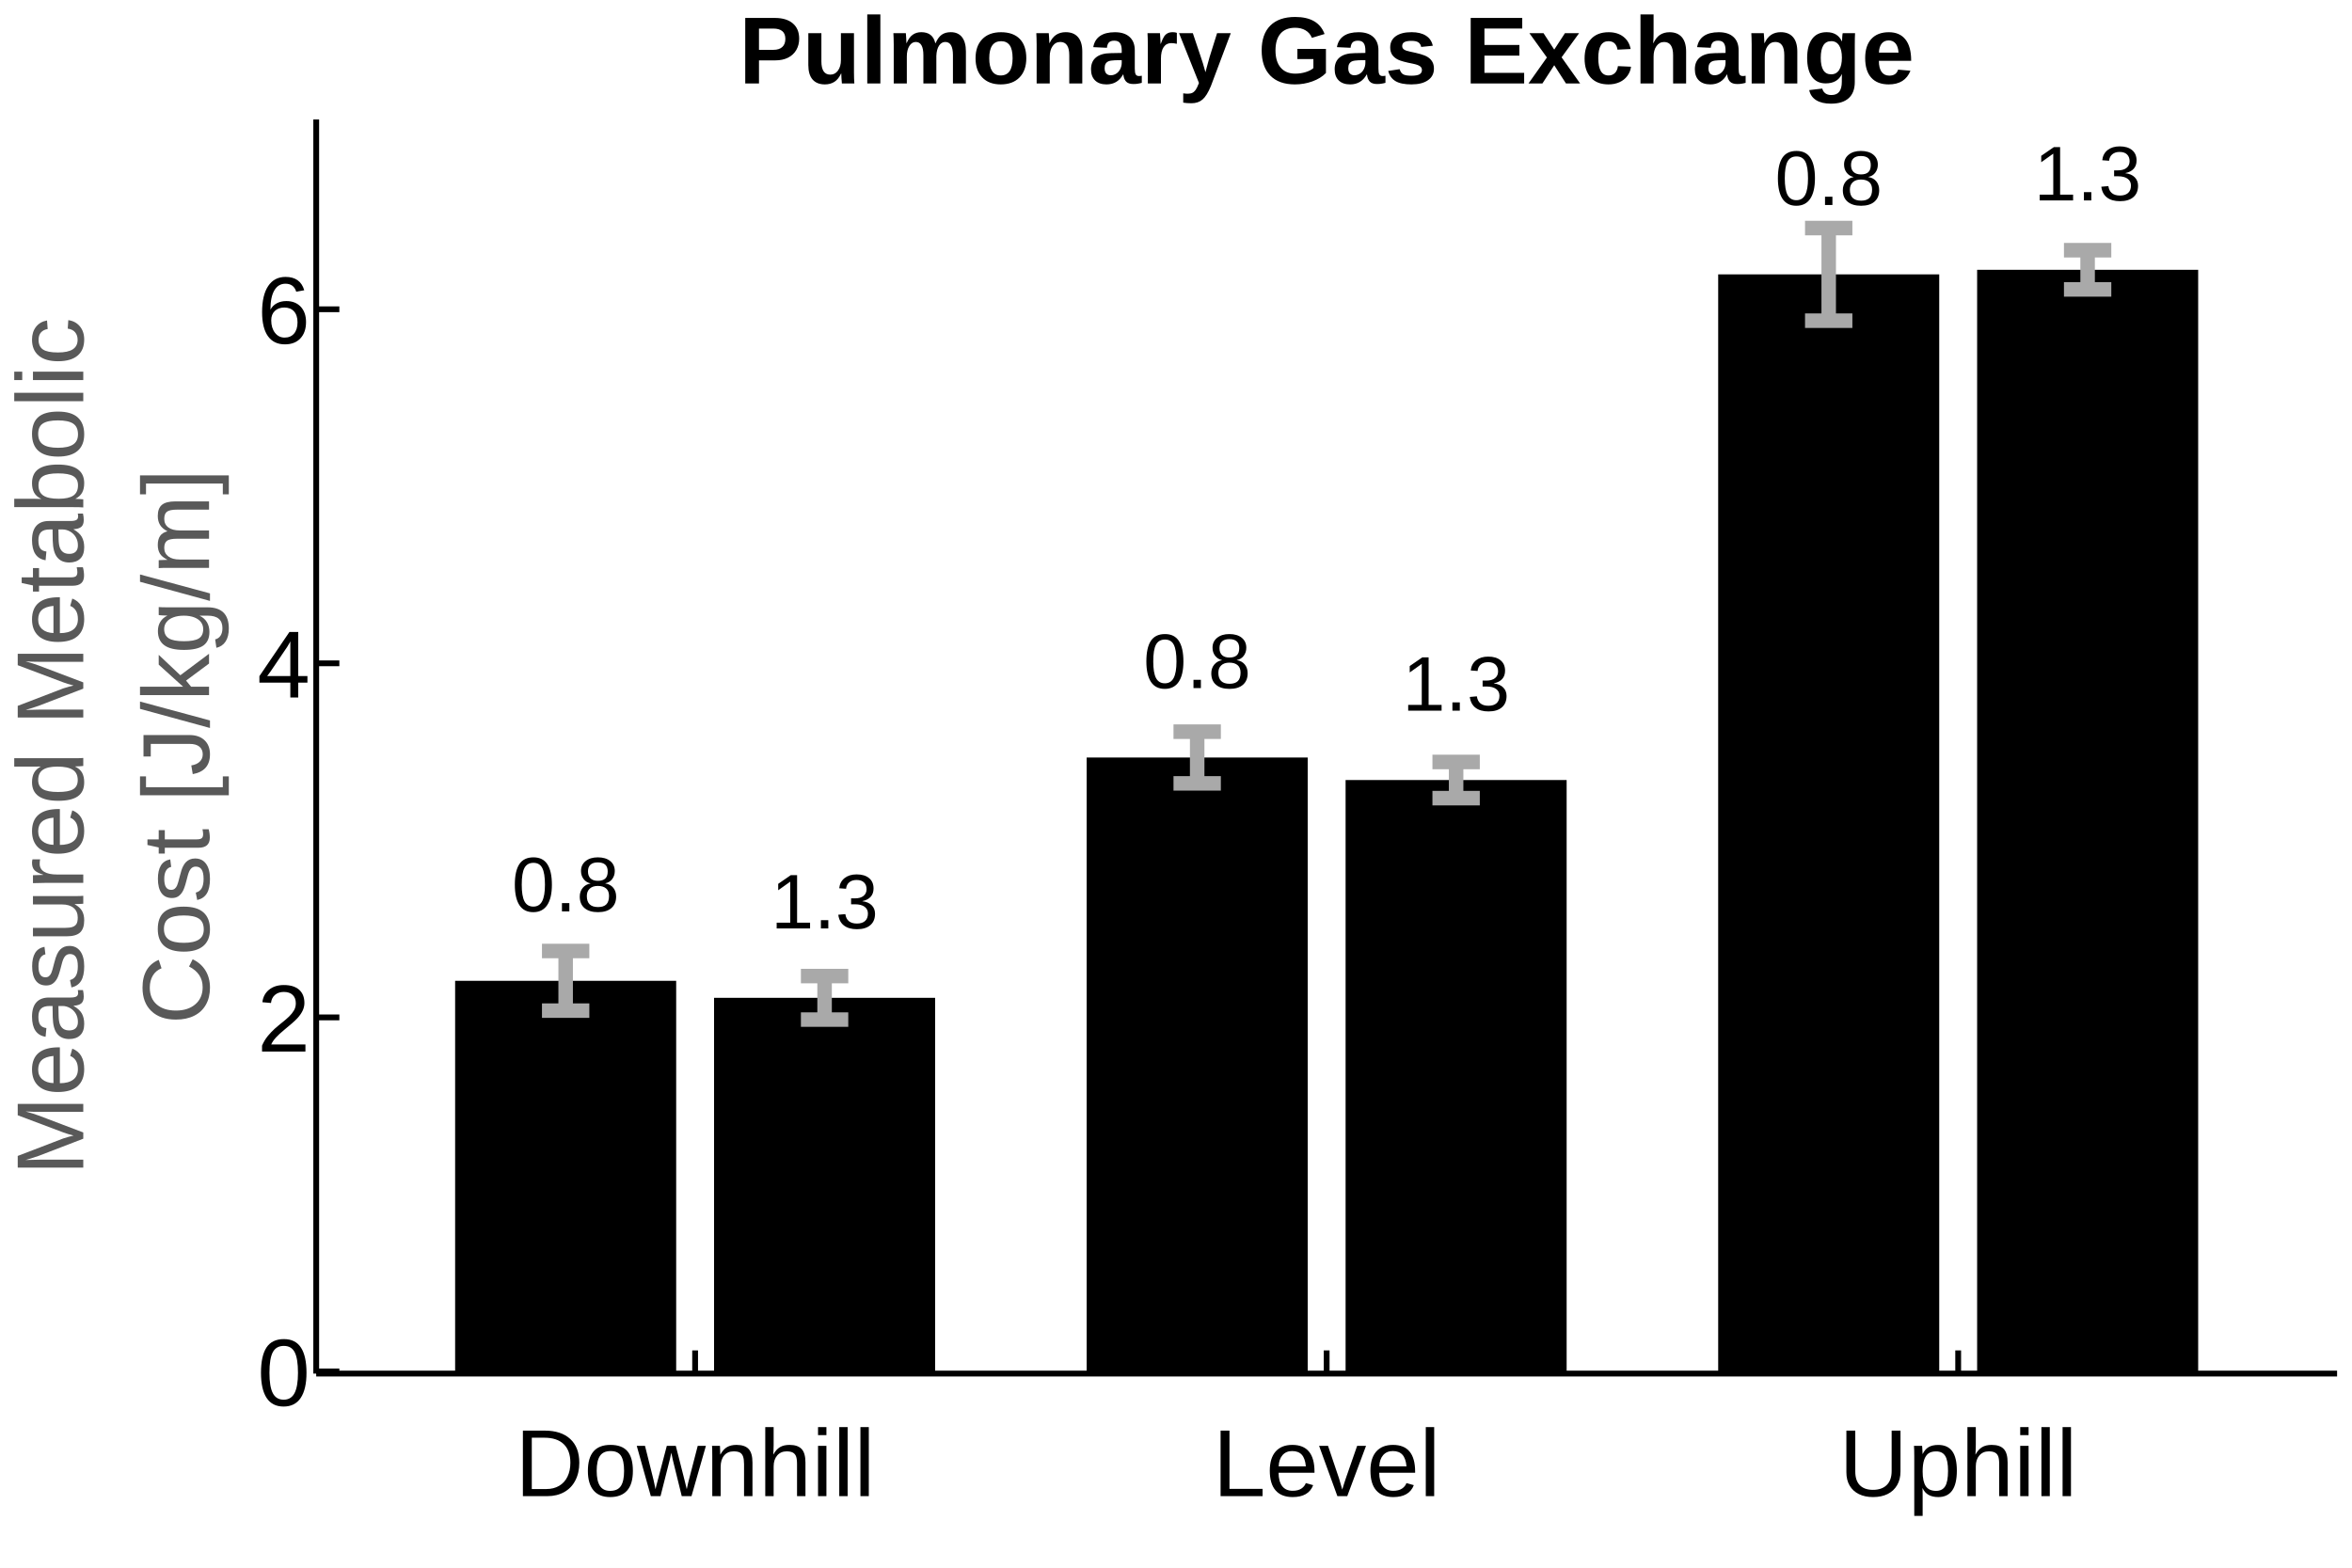
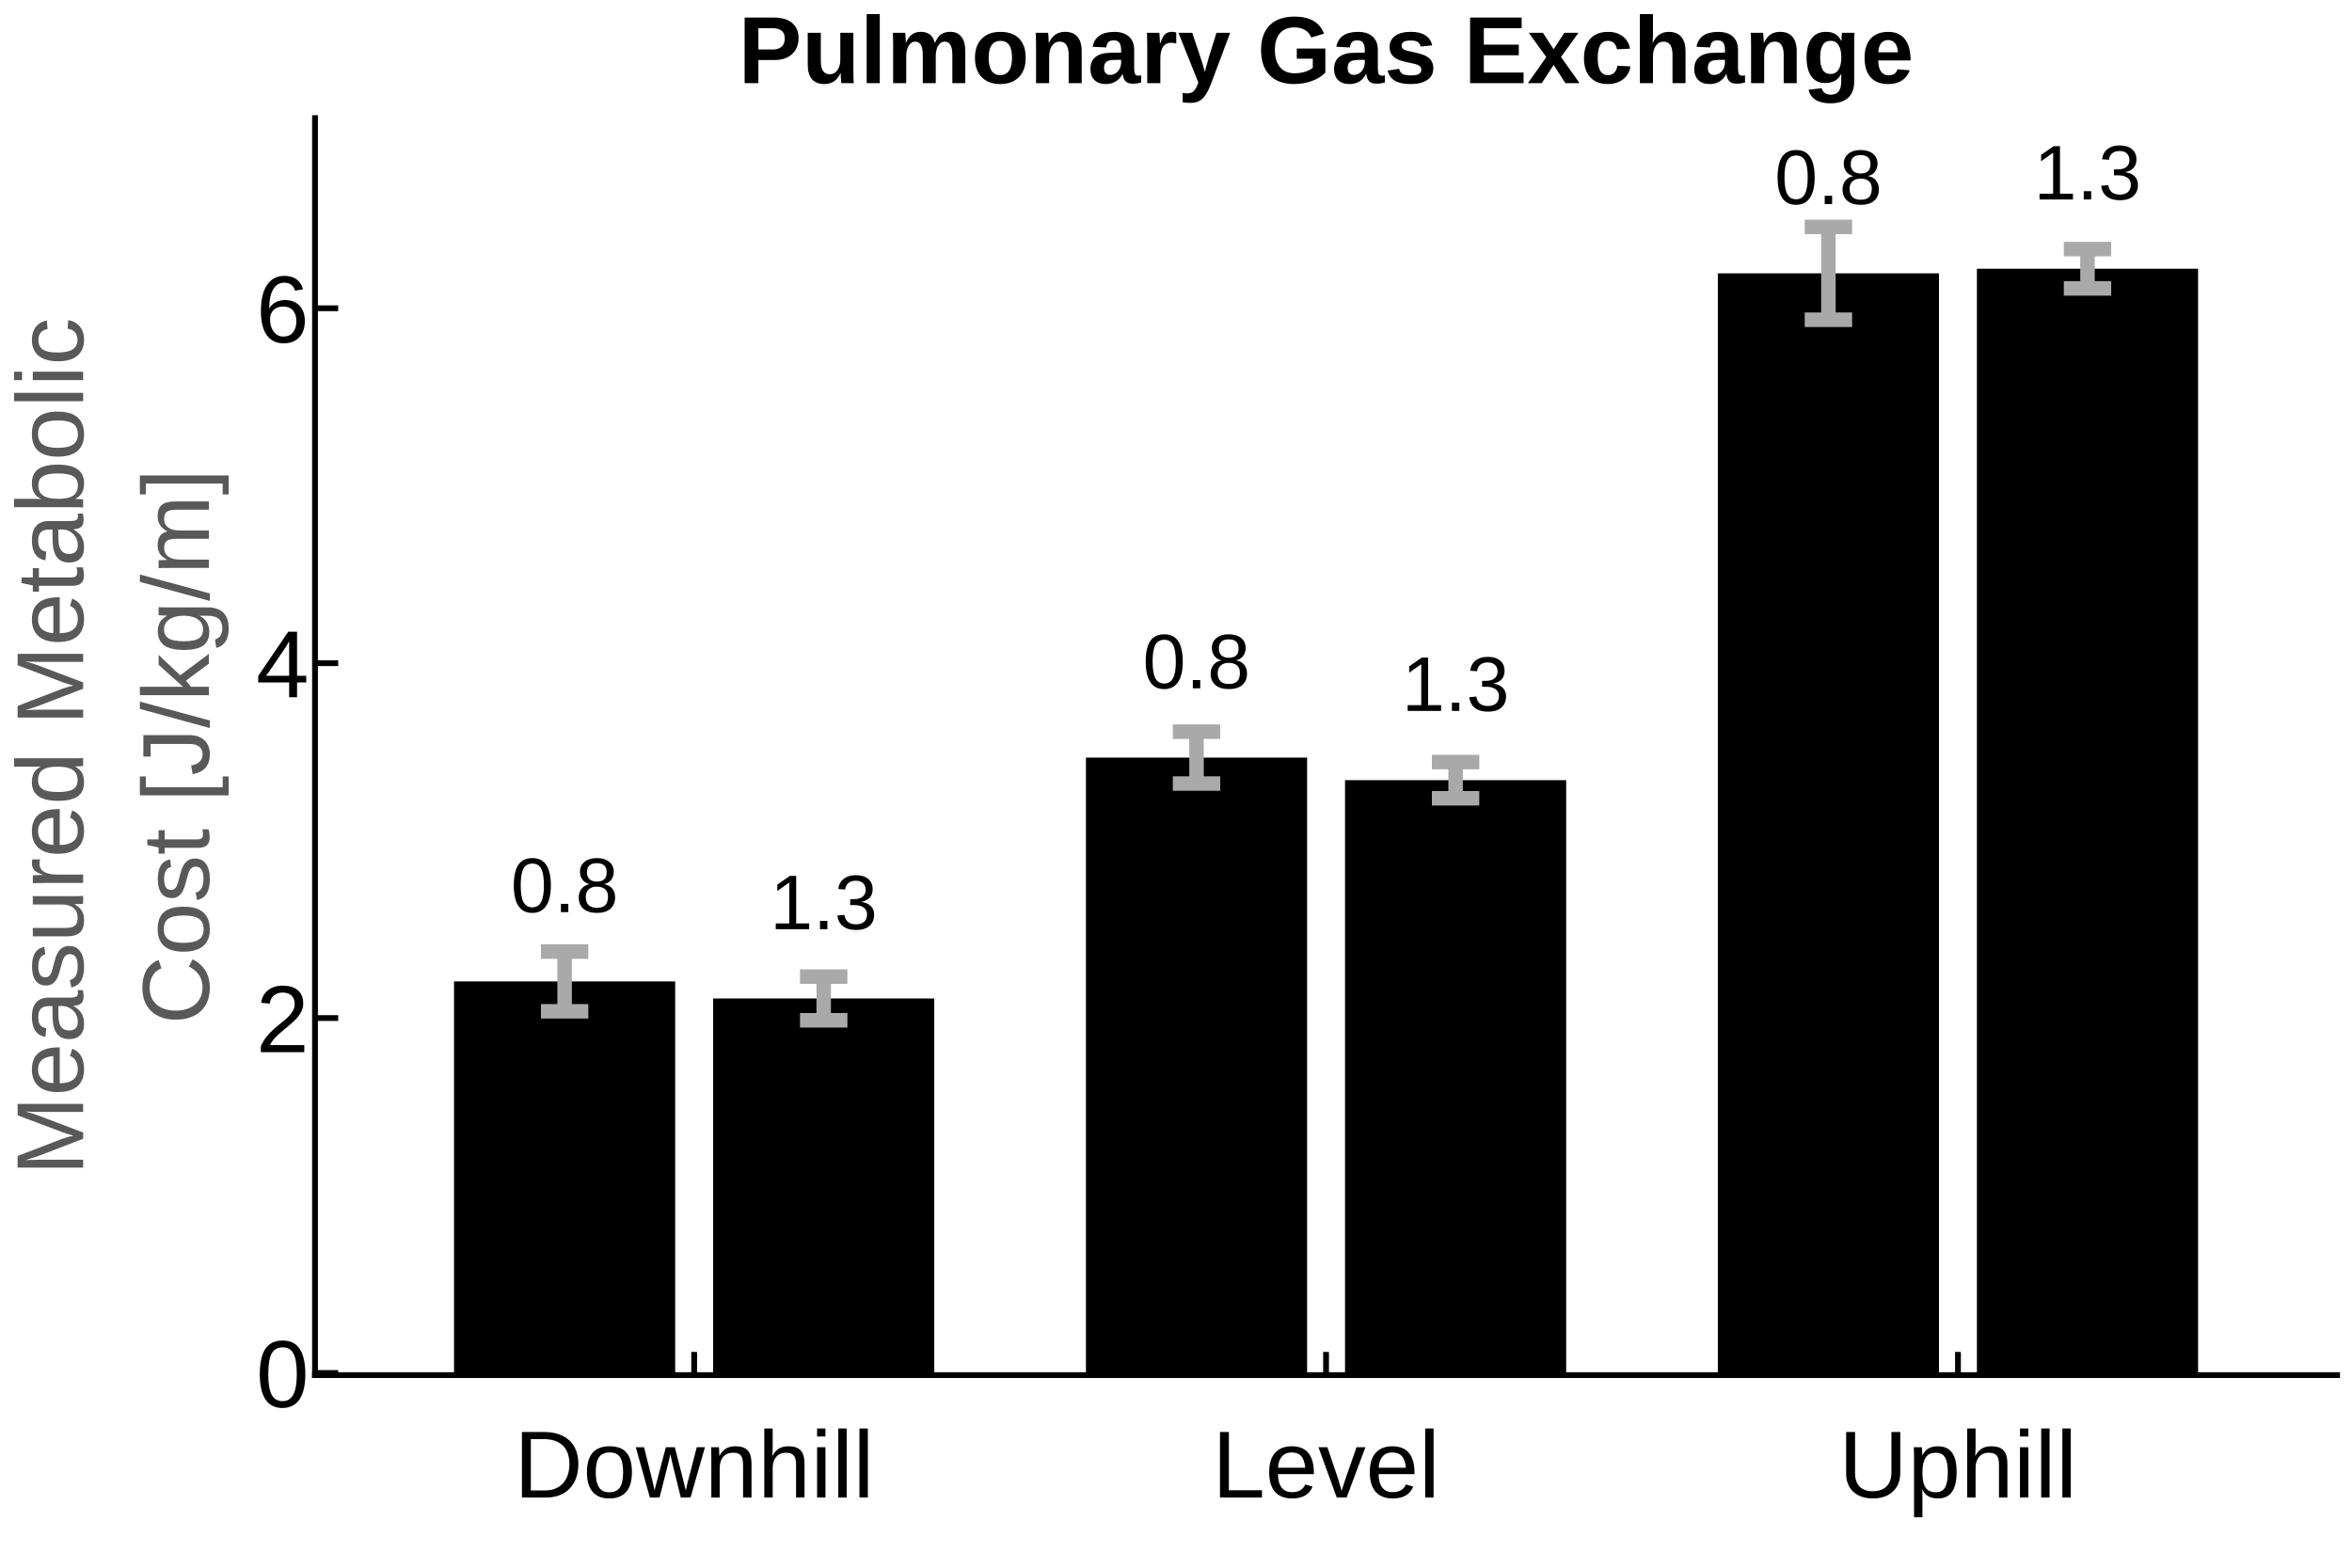
- <svg xmlns="http://www.w3.org/2000/svg" class="svglite" width="864.00pt" height="576.00pt" viewBox="0 0 864.00 576.00">
-   <defs>
-     <style type="text/css">
+ <svg xmlns="http://www.w3.org/2000/svg" width="864.00pt" height="576.00pt" viewBox="0 0 864.00 576.00">
+   <g class="svglite">
+     <defs>
+       <style type="text/css">
    .svglite line, .svglite polyline, .svglite polygon, .svglite path, .svglite rect, .svglite circle {
      fill: none;
      stroke: #000000;
      stroke-linecap: round;
      stroke-linejoin: round;
      stroke-miterlimit: 10.00;
    }
    .svglite text {
      white-space: pre;
    }
+     .svglite g.glyphgroup path {
+       fill: inherit;
+       stroke: none;
+     }
  </style>
-   </defs>
-   <rect width="100%" height="100%" style="stroke: none; fill: #FFFFFF;" />
-   <defs>
-     <clipPath id="cpMC4wMHw4NjQuMDB8MC4wMHw1NzYuMDA=">
-       <rect x="0.00" y="0.00" width="864.00" height="576.00" />
-     </clipPath>
-   </defs>
-   <g clip-path="url(#cpMC4wMHw4NjQuMDB8MC4wMHw1NzYuMDA=)">
-     <rect x="0" y="0.00" width="864.00" height="576.00" style="stroke-width: 1.07; stroke: #FFFFFF; fill: #FFFFFF;" />
-   </g>
-   <defs>
-     <clipPath id="cpMTE2LjE2fDg1OC41Mnw0My45MHw1MDQuNjg=">
-       <rect x="116.16" y="43.90" width="742.36" height="460.78" />
-     </clipPath>
-   </defs>
-   <g clip-path="url(#cpMTE2LjE2fDg1OC41Mnw0My45MHw1MDQuNjg=)">
-     <rect x="116.16" y="43.90" width="742.36" height="460.78" style="stroke-width: 1.07; stroke: none; fill: #FFFFFF;" />
-     <rect x="167.19" y="360.37" width="81.20" height="143.53" style="stroke-width: 1.07; stroke: none; stroke-linecap: butt; stroke-linejoin: miter; fill: #000000;" />
-     <rect x="399.18" y="278.33" width="81.20" height="225.57" style="stroke-width: 1.07; stroke: none; stroke-linecap: butt; stroke-linejoin: miter; fill: #000000;" />
-     <rect x="631.17" y="100.81" width="81.20" height="403.08" style="stroke-width: 1.07; stroke: none; stroke-linecap: butt; stroke-linejoin: miter; fill: #000000;" />
-     <rect x="262.31" y="366.62" width="81.20" height="137.27" style="stroke-width: 1.07; stroke: none; stroke-linecap: butt; stroke-linejoin: miter; fill: #000000;" />
-     <rect x="494.30" y="286.60" width="81.20" height="217.29" style="stroke-width: 1.07; stroke: none; stroke-linecap: butt; stroke-linejoin: miter; fill: #000000;" />
-     <rect x="726.29" y="99.13" width="81.20" height="404.76" style="stroke-width: 1.07; stroke: none; stroke-linecap: butt; stroke-linejoin: miter; fill: #000000;" />
-     <polyline points="199.09,349.42 216.49,349.42 " style="stroke-width: 5.33; stroke: #A9A9A9; stroke-linecap: butt;" />
-     <polyline points="207.79,349.42 207.79,371.32 " style="stroke-width: 5.33; stroke: #A9A9A9; stroke-linecap: butt;" />
-     <polyline points="199.09,371.32 216.49,371.32 " style="stroke-width: 5.33; stroke: #A9A9A9; stroke-linecap: butt;" />
-     <polyline points="431.08,268.83 448.48,268.83 " style="stroke-width: 5.33; stroke: #A9A9A9; stroke-linecap: butt;" />
-     <polyline points="439.78,268.83 439.78,287.83 " style="stroke-width: 5.33; stroke: #A9A9A9; stroke-linecap: butt;" />
-     <polyline points="431.08,287.83 448.48,287.83 " style="stroke-width: 5.33; stroke: #A9A9A9; stroke-linecap: butt;" />
-     <polyline points="663.07,83.80 680.47,83.80 " style="stroke-width: 5.33; stroke: #A9A9A9; stroke-linecap: butt;" />
-     <polyline points="671.77,83.80 671.77,117.83 " style="stroke-width: 5.33; stroke: #A9A9A9; stroke-linecap: butt;" />
-     <polyline points="663.07,117.83 680.47,117.83 " style="stroke-width: 5.33; stroke: #A9A9A9; stroke-linecap: butt;" />
-     <polyline points="294.21,358.63 311.61,358.63 " style="stroke-width: 5.33; stroke: #A9A9A9; stroke-linecap: butt;" />
-     <polyline points="302.91,358.63 302.91,374.62 " style="stroke-width: 5.33; stroke: #A9A9A9; stroke-linecap: butt;" />
-     <polyline points="294.21,374.62 311.61,374.62 " style="stroke-width: 5.33; stroke: #A9A9A9; stroke-linecap: butt;" />
-     <polyline points="526.20,279.96 543.60,279.96 " style="stroke-width: 5.33; stroke: #A9A9A9; stroke-linecap: butt;" />
-     <polyline points="534.90,279.96 534.90,293.25 " style="stroke-width: 5.33; stroke: #A9A9A9; stroke-linecap: butt;" />
-     <polyline points="526.20,293.25 543.60,293.25 " style="stroke-width: 5.33; stroke: #A9A9A9; stroke-linecap: butt;" />
-     <polyline points="758.19,91.93 775.58,91.93 " style="stroke-width: 5.33; stroke: #A9A9A9; stroke-linecap: butt;" />
-     <polyline points="766.88,91.93 766.88,106.33 " style="stroke-width: 5.33; stroke: #A9A9A9; stroke-linecap: butt;" />
-     <polyline points="758.19,106.33 775.58,106.33 " style="stroke-width: 5.33; stroke: #A9A9A9; stroke-linecap: butt;" />
-     <text x="207.79" y="334.87" text-anchor="middle" style="font-size: 28.45px; font-family: &quot;Arial&quot;;" textLength="39.54px" lengthAdjust="spacingAndGlyphs">0.8</text>
-     <text x="439.78" y="252.83" text-anchor="middle" style="font-size: 28.45px; font-family: &quot;Arial&quot;;" textLength="39.54px" lengthAdjust="spacingAndGlyphs">0.8</text>
-     <text x="671.77" y="75.32" text-anchor="middle" style="font-size: 28.45px; font-family: &quot;Arial&quot;;" textLength="39.54px" lengthAdjust="spacingAndGlyphs">0.8</text>
-     <text x="302.91" y="341.13" text-anchor="middle" style="font-size: 28.45px; font-family: &quot;Arial&quot;;" textLength="39.54px" lengthAdjust="spacingAndGlyphs">1.3</text>
-     <text x="534.90" y="261.11" text-anchor="middle" style="font-size: 28.45px; font-family: &quot;Arial&quot;;" textLength="39.54px" lengthAdjust="spacingAndGlyphs">1.3</text>
-     <text x="766.88" y="73.64" text-anchor="middle" style="font-size: 28.45px; font-family: &quot;Arial&quot;;" textLength="39.54px" lengthAdjust="spacingAndGlyphs">1.3</text>
-   </g>
-   <g clip-path="url(#cpMC4wMHw4NjQuMDB8MC4wMHw1NzYuMDA=)">
-     <polyline points="116.16,504.68 116.16,43.90 " style="stroke-width: 2.13; stroke-linecap: butt;" />
-     <text x="113.96" y="516.45" text-anchor="end" style="font-size: 35.00px; font-family: &quot;Arial&quot;;" textLength="19.47px" lengthAdjust="spacingAndGlyphs">0</text>
-     <text x="113.96" y="386.36" text-anchor="end" style="font-size: 35.00px; font-family: &quot;Arial&quot;;" textLength="19.47px" lengthAdjust="spacingAndGlyphs">2</text>
-     <text x="113.96" y="256.27" text-anchor="end" style="font-size: 35.00px; font-family: &quot;Arial&quot;;" textLength="19.47px" lengthAdjust="spacingAndGlyphs">4</text>
-     <text x="113.96" y="126.18" text-anchor="end" style="font-size: 35.00px; font-family: &quot;Arial&quot;;" textLength="19.47px" lengthAdjust="spacingAndGlyphs">6</text>
-     <polyline points="124.66,503.90 116.16,503.90 " style="stroke-width: 2.13; stroke-linecap: butt;" />
-     <polyline points="124.66,373.81 116.16,373.81 " style="stroke-width: 2.13; stroke-linecap: butt;" />
-     <polyline points="124.66,243.72 116.16,243.72 " style="stroke-width: 2.13; stroke-linecap: butt;" />
-     <polyline points="124.66,113.63 116.16,113.63 " style="stroke-width: 2.13; stroke-linecap: butt;" />
-     <polyline points="116.16,504.68 858.52,504.68 " style="stroke-width: 2.13; stroke-linecap: butt;" />
-     <polyline points="255.35,496.17 255.35,504.68 " style="stroke-width: 2.13; stroke-linecap: butt;" />
-     <polyline points="487.34,496.17 487.34,504.68 " style="stroke-width: 2.13; stroke-linecap: butt;" />
-     <polyline points="719.33,496.17 719.33,504.68 " style="stroke-width: 2.13; stroke-linecap: butt;" />
-     <text x="255.35" y="549.71" text-anchor="middle" style="font-size: 35.00px; font-family: &quot;Arial&quot;;" textLength="132.29px" lengthAdjust="spacingAndGlyphs">Downhill</text>
-     <text x="487.34" y="549.71" text-anchor="middle" style="font-size: 35.00px; font-family: &quot;Arial&quot;;" textLength="83.69px" lengthAdjust="spacingAndGlyphs">Level</text>
-     <text x="719.33" y="549.71" text-anchor="middle" style="font-size: 35.00px; font-family: &quot;Arial&quot;;" textLength="87.54px" lengthAdjust="spacingAndGlyphs">Uphill</text>
-     <text transform="translate(30.59,274.29) rotate(-90)" text-anchor="middle" style="font-size: 35.00px;fill: #595959; font-family: &quot;Arial&quot;;" textLength="315.19px" lengthAdjust="spacingAndGlyphs">Measured Metabolic</text>
-     <text transform="translate(76.79,274.29) rotate(-90)" text-anchor="middle" style="font-size: 35.00px;fill: #595959; font-family: &quot;Arial&quot;;" textLength="204.24px" lengthAdjust="spacingAndGlyphs">Cost [J/kg/m]</text>
-     <text x="487.34" y="30.67" text-anchor="middle" style="font-size: 35.00px; font-weight: bold; font-family: &quot;Arial&quot;;" textLength="431.78px" lengthAdjust="spacingAndGlyphs">Pulmonary Gas Exchange</text>
+     </defs>
+     <rect width="100%" height="100%" style="stroke: none; fill: #FFFFFF;" />
+     <defs>
+       <clipPath id="cpMC4wMHw4NjQuMDB8MC4wMHw1NzYuMDA=">
+         <rect x="0.00" y="0.00" width="864.00" height="576.00" />
+       </clipPath>
+     </defs>
+     <g clip-path="url(#cpMC4wMHw4NjQuMDB8MC4wMHw1NzYuMDA=)">
+       <rect x="0.00" y="0.00" width="864.00" height="576.00" style="stroke-width: 1.07; stroke: #FFFFFF; fill: #FFFFFF;" />
+     </g>
+     <defs>
+       <clipPath id="cpMTE1LjcyfDg1OC41Mnw0My4zOHw1MDUuMjQ=">
+         <rect x="115.72" y="43.38" width="742.80" height="461.86" />
+       </clipPath>
+     </defs>
+     <g clip-path="url(#cpMTE1LjcyfDg1OC41Mnw0My4zOHw1MDUuMjQ=)">
+       <rect x="115.72" y="43.38" width="742.80" height="461.86" style="stroke-width: 1.07; stroke: none; fill: #FFFFFF;" />
+       <rect x="166.79" y="360.59" width="81.24" height="143.87" style="stroke-width: 1.07; stroke: none; stroke-linecap: butt; stroke-linejoin: miter; fill: #000000;" />
+       <rect x="398.92" y="278.36" width="81.24" height="226.10" style="stroke-width: 1.07; stroke: none; stroke-linecap: butt; stroke-linejoin: miter; fill: #000000;" />
+       <rect x="631.04" y="100.43" width="81.24" height="404.03" style="stroke-width: 1.07; stroke: none; stroke-linecap: butt; stroke-linejoin: miter; fill: #000000;" />
+       <rect x="261.96" y="366.86" width="81.24" height="137.60" style="stroke-width: 1.07; stroke: none; stroke-linecap: butt; stroke-linejoin: miter; fill: #000000;" />
+       <rect x="494.09" y="286.65" width="81.24" height="217.80" style="stroke-width: 1.07; stroke: none; stroke-linecap: butt; stroke-linejoin: miter; fill: #000000;" />
+       <rect x="726.21" y="98.74" width="81.24" height="405.71" style="stroke-width: 1.07; stroke: none; stroke-linecap: butt; stroke-linejoin: miter; fill: #000000;" />
+       <polyline points="198.71,349.61 216.12,349.61 " style="stroke-width: 5.33; stroke: #A9A9A9; stroke-linecap: butt;" />
+       <polyline points="207.41,349.61 207.41,371.57 " style="stroke-width: 5.33; stroke: #A9A9A9; stroke-linecap: butt;" />
+       <polyline points="198.71,371.57 216.12,371.57 " style="stroke-width: 5.33; stroke: #A9A9A9; stroke-linecap: butt;" />
+       <polyline points="430.83,268.84 448.24,268.84 " style="stroke-width: 5.33; stroke: #A9A9A9; stroke-linecap: butt;" />
+       <polyline points="439.54,268.84 439.54,287.89 " style="stroke-width: 5.33; stroke: #A9A9A9; stroke-linecap: butt;" />
+       <polyline points="430.83,287.89 448.24,287.89 " style="stroke-width: 5.33; stroke: #A9A9A9; stroke-linecap: butt;" />
+       <polyline points="662.96,83.37 680.37,83.37 " style="stroke-width: 5.33; stroke: #A9A9A9; stroke-linecap: butt;" />
+       <polyline points="671.66,83.37 671.66,117.48 " style="stroke-width: 5.33; stroke: #A9A9A9; stroke-linecap: butt;" />
+       <polyline points="662.96,117.48 680.37,117.48 " style="stroke-width: 5.33; stroke: #A9A9A9; stroke-linecap: butt;" />
+       <polyline points="293.88,358.84 311.29,358.84 " style="stroke-width: 5.33; stroke: #A9A9A9; stroke-linecap: butt;" />
+       <polyline points="302.58,358.84 302.58,374.88 " style="stroke-width: 5.33; stroke: #A9A9A9; stroke-linecap: butt;" />
+       <polyline points="293.88,374.88 311.29,374.88 " style="stroke-width: 5.33; stroke: #A9A9A9; stroke-linecap: butt;" />
+       <polyline points="526.00,280.00 543.41,280.00 " style="stroke-width: 5.33; stroke: #A9A9A9; stroke-linecap: butt;" />
+       <polyline points="534.71,280.00 534.71,293.31 " style="stroke-width: 5.33; stroke: #A9A9A9; stroke-linecap: butt;" />
+       <polyline points="526.00,293.31 543.41,293.31 " style="stroke-width: 5.33; stroke: #A9A9A9; stroke-linecap: butt;" />
+       <polyline points="758.13,91.52 775.54,91.52 " style="stroke-width: 5.33; stroke: #A9A9A9; stroke-linecap: butt;" />
+       <polyline points="766.83,91.52 766.83,105.96 " style="stroke-width: 5.33; stroke: #A9A9A9; stroke-linecap: butt;" />
+       <polyline points="758.13,105.96 775.54,105.96 " style="stroke-width: 5.33; stroke: #A9A9A9; stroke-linecap: butt;" />
+       <text x="207.41" y="335.14" text-anchor="middle" style="font-size: 28.45px; font-family: &quot;Arial&quot;;" textLength="39.53px" lengthAdjust="spacingAndGlyphs">0.8</text>
+       <text x="439.54" y="252.91" text-anchor="middle" style="font-size: 28.45px; font-family: &quot;Arial&quot;;" textLength="39.53px" lengthAdjust="spacingAndGlyphs">0.8</text>
+       <text x="671.66" y="74.98" text-anchor="middle" style="font-size: 28.45px; font-family: &quot;Arial&quot;;" textLength="39.53px" lengthAdjust="spacingAndGlyphs">0.8</text>
+       <text x="302.58" y="341.41" text-anchor="middle" style="font-size: 28.45px; font-family: &quot;Arial&quot;;" textLength="39.53px" lengthAdjust="spacingAndGlyphs">1.3</text>
+       <text x="534.71" y="261.20" text-anchor="middle" style="font-size: 28.45px; font-family: &quot;Arial&quot;;" textLength="39.53px" lengthAdjust="spacingAndGlyphs">1.3</text>
+       <text x="766.83" y="73.29" text-anchor="middle" style="font-size: 28.45px; font-family: &quot;Arial&quot;;" textLength="39.53px" lengthAdjust="spacingAndGlyphs">1.3</text>
+     </g>
+     <g clip-path="url(#cpMC4wMHw4NjQuMDB8MC4wMHw1NzYuMDA=)">
+       <polyline points="115.72,505.24 115.72,43.38 " style="stroke-width: 2.13; stroke-linecap: square;" />
+       <text x="113.53" y="516.98" text-anchor="end" style="font-size: 35.00px; font-family: &quot;Arial&quot;;" textLength="19.47px" lengthAdjust="spacingAndGlyphs">0</text>
+       <text x="113.53" y="386.59" text-anchor="end" style="font-size: 35.00px; font-family: &quot;Arial&quot;;" textLength="19.47px" lengthAdjust="spacingAndGlyphs">2</text>
+       <text x="113.53" y="256.19" text-anchor="end" style="font-size: 35.00px; font-family: &quot;Arial&quot;;" textLength="19.47px" lengthAdjust="spacingAndGlyphs">4</text>
+       <text x="113.53" y="125.80" text-anchor="end" style="font-size: 35.00px; font-family: &quot;Arial&quot;;" textLength="19.47px" lengthAdjust="spacingAndGlyphs">6</text>
+       <polyline points="124.23,504.46 115.72,504.46 " style="stroke-width: 2.13; stroke-linecap: butt;" />
+       <polyline points="124.23,374.06 115.72,374.06 " style="stroke-width: 2.13; stroke-linecap: butt;" />
+       <polyline points="124.23,243.67 115.72,243.67 " style="stroke-width: 2.13; stroke-linecap: butt;" />
+       <polyline points="124.23,113.27 115.72,113.27 " style="stroke-width: 2.13; stroke-linecap: butt;" />
+       <polyline points="115.72,505.24 858.52,505.24 " style="stroke-width: 2.13; stroke-linecap: square;" />
+       <polyline points="255.00,496.73 255.00,505.24 " style="stroke-width: 2.13; stroke-linecap: butt;" />
+       <polyline points="487.12,496.73 487.12,505.24 " style="stroke-width: 2.13; stroke-linecap: butt;" />
+       <polyline points="719.25,496.73 719.25,505.24 " style="stroke-width: 2.13; stroke-linecap: butt;" />
+       <text x="255.00" y="550.22" text-anchor="middle" style="font-size: 35.00px; font-family: &quot;Arial&quot;;" textLength="132.31px" lengthAdjust="spacingAndGlyphs">Downhill</text>
+       <text x="487.12" y="550.22" text-anchor="middle" style="font-size: 35.00px; font-family: &quot;Arial&quot;;" textLength="83.69px" lengthAdjust="spacingAndGlyphs">Level</text>
+       <text x="719.25" y="550.22" text-anchor="middle" style="font-size: 35.00px; font-family: &quot;Arial&quot;;" textLength="87.56px" lengthAdjust="spacingAndGlyphs">Uphill</text>
+       <text transform="translate(30.54,274.31) rotate(-90)" text-anchor="middle" style="font-size: 35.00px;fill: #595959; font-family: &quot;Arial&quot;;" textLength="315.19px" lengthAdjust="spacingAndGlyphs">Measured Metabolic</text>
+       <text transform="translate(76.74,274.31) rotate(-90)" text-anchor="middle" style="font-size: 35.00px;fill: #595959; font-family: &quot;Arial&quot;;" textLength="204.19px" lengthAdjust="spacingAndGlyphs">Cost [J/kg/m]</text>
+       <text x="487.12" y="30.54" text-anchor="middle" style="font-size: 35.00px; font-weight: bold; font-family: &quot;Arial&quot;;" textLength="431.81px" lengthAdjust="spacingAndGlyphs">Pulmonary Gas Exchange</text>
+     </g>
  </g>
</svg>
